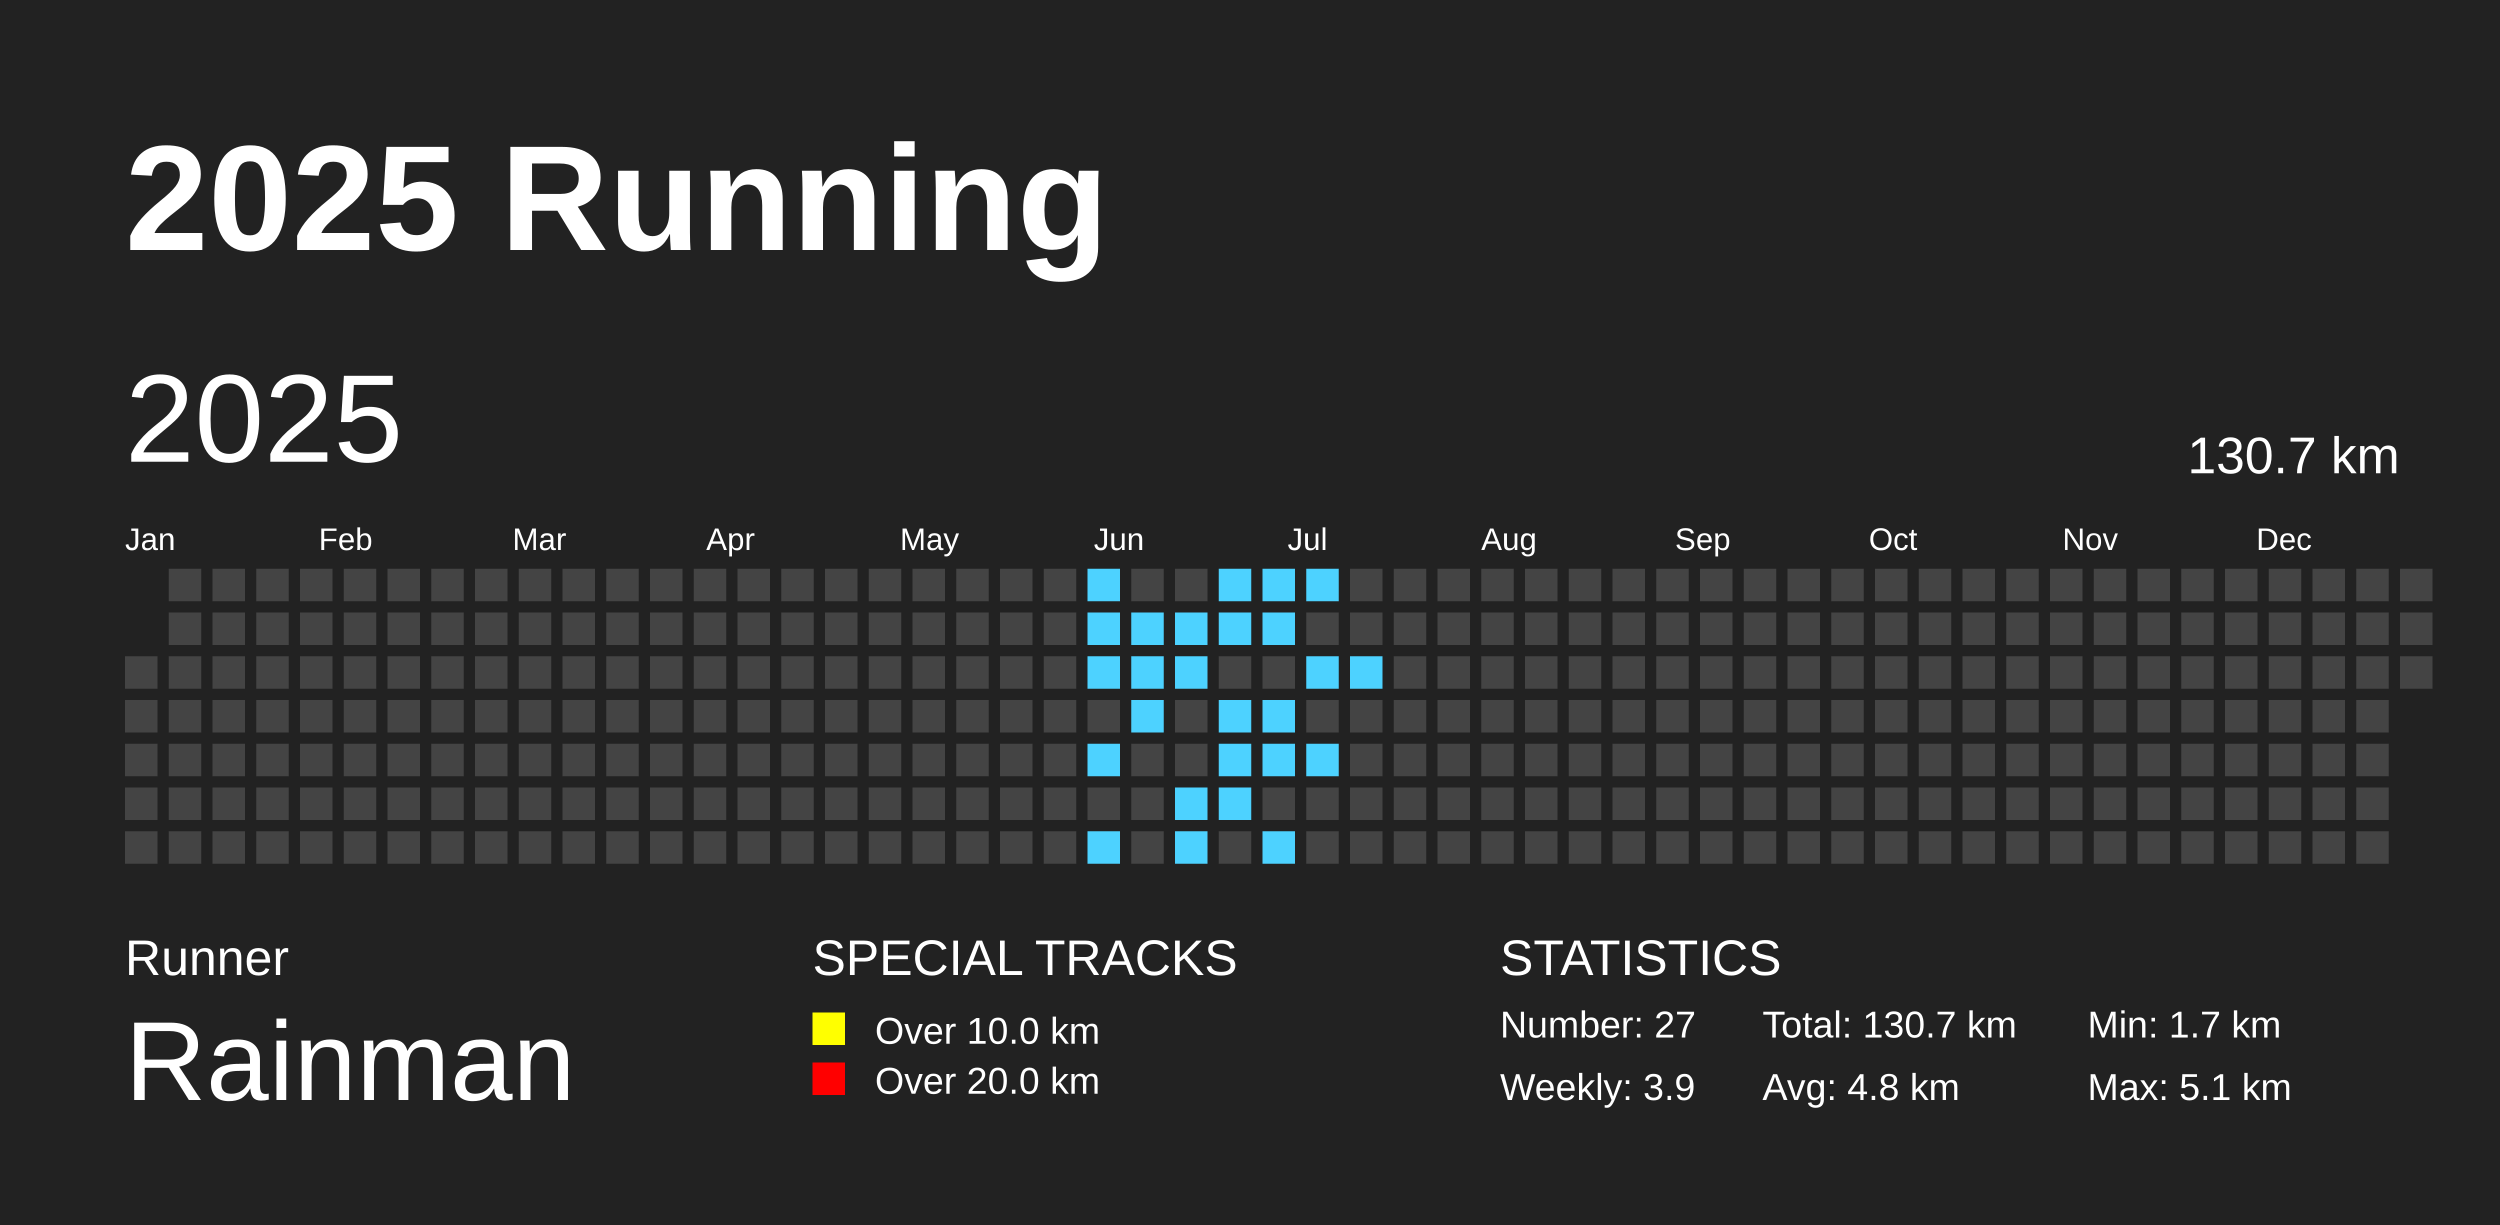
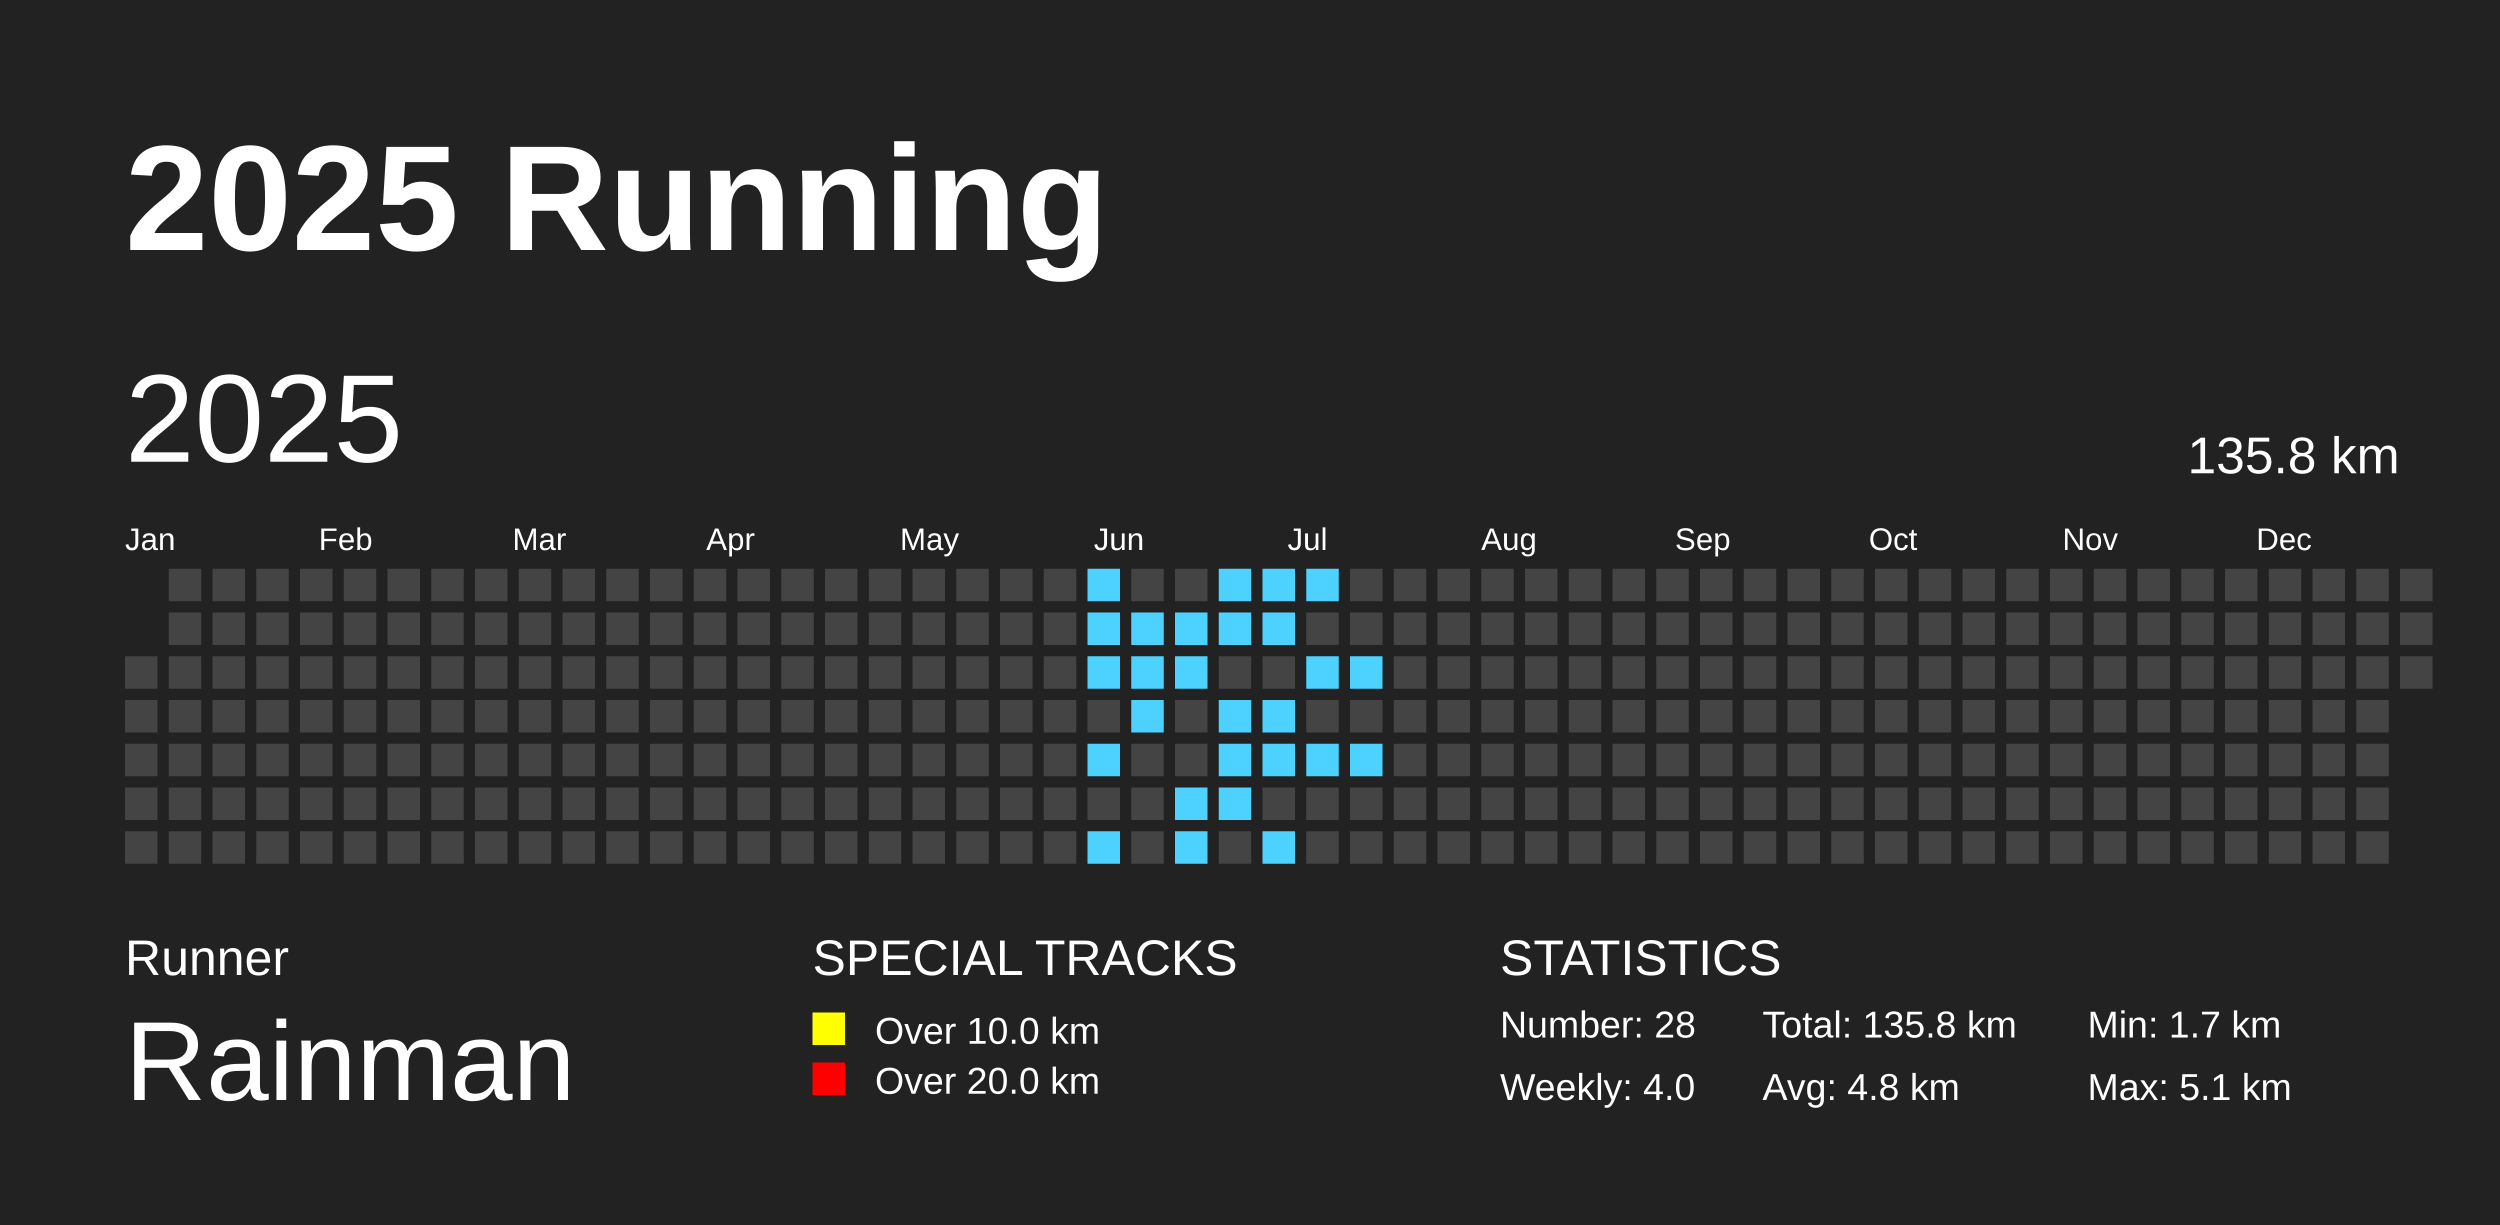
<svg xmlns="http://www.w3.org/2000/svg" baseProfile="full" height="98mm" version="1.1" viewBox="0,0,200,98" width="200mm">
  <defs />
  <rect fill="#222222" height="98" width="200" x="0" y="0" />
  <text fill="#FFFFFF" style="font-size:12px; font-family:Arial; font-weight:bold;" x="10" y="20">2025 Running</text>
  <text fill="#FFFFFF" style="font-size:4px; font-family:Arial" x="10" y="78">Runner</text>
  <text fill="#FFFFFF" style="font-size:9px; font-family:Arial" x="10" y="88">Rainman</text>
  <text fill="#FFFFFF" style="font-size:4px; font-family:Arial" x="65" y="78">SPECIAL TRACKS</text>
  <rect fill="yellow" height="2.6" width="2.6" x="65" y="81" />
  <text fill="#FFFFFF" style="font-size:3px; font-family:Arial" x="70" y="83.5">Over 10.0 km</text>
  <rect fill="red" height="2.6" width="2.6" x="65" y="85" />
  <text fill="#FFFFFF" style="font-size:3px; font-family:Arial" x="70" y="87.5">Over 20.0 km</text>
  <text fill="#FFFFFF" style="font-size:4px; font-family:Arial" x="120" y="78">STATISTICS</text>
-   <text fill="#FFFFFF" style="font-size:3px; font-family:Arial" x="120" y="83">Number: 27</text>
-   <text fill="#FFFFFF" style="font-size:3px; font-family:Arial" x="120" y="88">Weekly: 3.9</text>
-   <text fill="#FFFFFF" style="font-size:3px; font-family:Arial" x="141" y="83">Total: 130.7 km</text>
+   <text fill="#FFFFFF" style="font-size:3px; font-family:Arial" x="120" y="83">Number: 28</text>
+   <text fill="#FFFFFF" style="font-size:3px; font-family:Arial" x="120" y="88">Weekly: 4.0</text>
+   <text fill="#FFFFFF" style="font-size:3px; font-family:Arial" x="141" y="83">Total: 135.8 km</text>
  <text fill="#FFFFFF" style="font-size:3px; font-family:Arial" x="141" y="88">Avg: 4.8 km</text>
  <text fill="#FFFFFF" style="font-size:3px; font-family:Arial" x="167" y="83">Min: 1.7 km</text>
  <text fill="#FFFFFF" style="font-size:3px; font-family:Arial" x="167" y="88">Max: 5.1 km</text>
  <text dominant-baseline="hanging" fill="#FFFFFF" style="font-size:10.0px; font-family:Arial;" x="10" y="30">2025</text>
-   <text dominant-baseline="hanging" fill="#FFFFFF" style="font-size:4.125px; font-family:Arial;" x="175" y="35">130.7 km</text>
+   <text dominant-baseline="hanging" fill="#FFFFFF" style="font-size:4.125px; font-family:Arial;" x="175" y="35">135.8 km</text>
  <text fill="#FFFFFF" style="font-size:2.5px; font-family:Arial" x="10.0" y="44">Jan</text>
  <text fill="#FFFFFF" style="font-size:2.5px; font-family:Arial" x="25.5" y="44">Feb</text>
  <text fill="#FFFFFF" style="font-size:2.5px; font-family:Arial" x="41.0" y="44">Mar</text>
  <text fill="#FFFFFF" style="font-size:2.5px; font-family:Arial" x="56.5" y="44">Apr</text>
  <text fill="#FFFFFF" style="font-size:2.5px; font-family:Arial" x="72.0" y="44">May</text>
  <text fill="#FFFFFF" style="font-size:2.5px; font-family:Arial" x="87.5" y="44">Jun</text>
  <text fill="#FFFFFF" style="font-size:2.5px; font-family:Arial" x="103.0" y="44">Jul</text>
  <text fill="#FFFFFF" style="font-size:2.5px; font-family:Arial" x="118.5" y="44">Aug</text>
  <text fill="#FFFFFF" style="font-size:2.5px; font-family:Arial" x="134.0" y="44">Sep</text>
  <text fill="#FFFFFF" style="font-size:2.5px; font-family:Arial" x="149.5" y="44">Oct</text>
  <text fill="#FFFFFF" style="font-size:2.5px; font-family:Arial" x="165.0" y="44">Nov</text>
  <text fill="#FFFFFF" style="font-size:2.5px; font-family:Arial" x="180.5" y="44">Dec</text>
  <rect fill="#444444" height="2.6" width="2.6" x="10.0" y="52.5" />
  <rect fill="#444444" height="2.6" width="2.6" x="10.0" y="56.0" />
  <rect fill="#444444" height="2.6" width="2.6" x="10.0" y="59.5" />
  <rect fill="#444444" height="2.6" width="2.6" x="10.0" y="63.0" />
  <rect fill="#444444" height="2.6" width="2.6" x="10.0" y="66.5" />
  <rect fill="#444444" height="2.6" width="2.6" x="13.5" y="45.5" />
  <rect fill="#444444" height="2.6" width="2.6" x="13.5" y="49.0" />
  <rect fill="#444444" height="2.6" width="2.6" x="13.5" y="52.5" />
  <rect fill="#444444" height="2.6" width="2.6" x="13.5" y="56.0" />
  <rect fill="#444444" height="2.6" width="2.6" x="13.5" y="59.5" />
  <rect fill="#444444" height="2.6" width="2.6" x="13.5" y="63.0" />
  <rect fill="#444444" height="2.6" width="2.6" x="13.5" y="66.5" />
  <rect fill="#444444" height="2.6" width="2.6" x="17.0" y="45.5" />
  <rect fill="#444444" height="2.6" width="2.6" x="17.0" y="49.0" />
  <rect fill="#444444" height="2.6" width="2.6" x="17.0" y="52.5" />
  <rect fill="#444444" height="2.6" width="2.6" x="17.0" y="56.0" />
  <rect fill="#444444" height="2.6" width="2.6" x="17.0" y="59.5" />
  <rect fill="#444444" height="2.6" width="2.6" x="17.0" y="63.0" />
  <rect fill="#444444" height="2.6" width="2.6" x="17.0" y="66.5" />
  <rect fill="#444444" height="2.6" width="2.6" x="20.5" y="45.5" />
  <rect fill="#444444" height="2.6" width="2.6" x="20.5" y="49.0" />
  <rect fill="#444444" height="2.6" width="2.6" x="20.5" y="52.5" />
  <rect fill="#444444" height="2.6" width="2.6" x="20.5" y="56.0" />
  <rect fill="#444444" height="2.6" width="2.6" x="20.5" y="59.5" />
  <rect fill="#444444" height="2.6" width="2.6" x="20.5" y="63.0" />
  <rect fill="#444444" height="2.6" width="2.6" x="20.5" y="66.5" />
  <rect fill="#444444" height="2.6" width="2.6" x="24.0" y="45.5" />
  <rect fill="#444444" height="2.6" width="2.6" x="24.0" y="49.0" />
  <rect fill="#444444" height="2.6" width="2.6" x="24.0" y="52.5" />
  <rect fill="#444444" height="2.6" width="2.6" x="24.0" y="56.0" />
  <rect fill="#444444" height="2.6" width="2.6" x="24.0" y="59.5" />
  <rect fill="#444444" height="2.6" width="2.6" x="24.0" y="63.0" />
  <rect fill="#444444" height="2.6" width="2.6" x="24.0" y="66.5" />
  <rect fill="#444444" height="2.6" width="2.6" x="27.5" y="45.5" />
  <rect fill="#444444" height="2.6" width="2.6" x="27.5" y="49.0" />
  <rect fill="#444444" height="2.6" width="2.6" x="27.5" y="52.5" />
  <rect fill="#444444" height="2.6" width="2.6" x="27.5" y="56.0" />
  <rect fill="#444444" height="2.6" width="2.6" x="27.5" y="59.5" />
  <rect fill="#444444" height="2.6" width="2.6" x="27.5" y="63.0" />
  <rect fill="#444444" height="2.6" width="2.6" x="27.5" y="66.5" />
  <rect fill="#444444" height="2.6" width="2.6" x="31.0" y="45.5" />
  <rect fill="#444444" height="2.6" width="2.6" x="31.0" y="49.0" />
  <rect fill="#444444" height="2.6" width="2.6" x="31.0" y="52.5" />
  <rect fill="#444444" height="2.6" width="2.6" x="31.0" y="56.0" />
  <rect fill="#444444" height="2.6" width="2.6" x="31.0" y="59.5" />
  <rect fill="#444444" height="2.6" width="2.6" x="31.0" y="63.0" />
  <rect fill="#444444" height="2.6" width="2.6" x="31.0" y="66.5" />
  <rect fill="#444444" height="2.6" width="2.6" x="34.5" y="45.5" />
  <rect fill="#444444" height="2.6" width="2.6" x="34.5" y="49.0" />
  <rect fill="#444444" height="2.6" width="2.6" x="34.5" y="52.5" />
  <rect fill="#444444" height="2.6" width="2.6" x="34.5" y="56.0" />
  <rect fill="#444444" height="2.6" width="2.6" x="34.5" y="59.5" />
  <rect fill="#444444" height="2.6" width="2.6" x="34.5" y="63.0" />
  <rect fill="#444444" height="2.6" width="2.6" x="34.5" y="66.5" />
  <rect fill="#444444" height="2.6" width="2.6" x="38.0" y="45.5" />
  <rect fill="#444444" height="2.6" width="2.6" x="38.0" y="49.0" />
  <rect fill="#444444" height="2.6" width="2.6" x="38.0" y="52.5" />
  <rect fill="#444444" height="2.6" width="2.6" x="38.0" y="56.0" />
  <rect fill="#444444" height="2.6" width="2.6" x="38.0" y="59.5" />
  <rect fill="#444444" height="2.6" width="2.6" x="38.0" y="63.0" />
  <rect fill="#444444" height="2.6" width="2.6" x="38.0" y="66.5" />
  <rect fill="#444444" height="2.6" width="2.6" x="41.5" y="45.5" />
  <rect fill="#444444" height="2.6" width="2.6" x="41.5" y="49.0" />
  <rect fill="#444444" height="2.6" width="2.6" x="41.5" y="52.5" />
  <rect fill="#444444" height="2.6" width="2.6" x="41.5" y="56.0" />
  <rect fill="#444444" height="2.6" width="2.6" x="41.5" y="59.5" />
  <rect fill="#444444" height="2.6" width="2.6" x="41.5" y="63.0" />
  <rect fill="#444444" height="2.6" width="2.6" x="41.5" y="66.5" />
  <rect fill="#444444" height="2.6" width="2.6" x="45.0" y="45.5" />
  <rect fill="#444444" height="2.6" width="2.6" x="45.0" y="49.0" />
  <rect fill="#444444" height="2.6" width="2.6" x="45.0" y="52.5" />
  <rect fill="#444444" height="2.6" width="2.6" x="45.0" y="56.0" />
  <rect fill="#444444" height="2.6" width="2.6" x="45.0" y="59.5" />
  <rect fill="#444444" height="2.6" width="2.6" x="45.0" y="63.0" />
  <rect fill="#444444" height="2.6" width="2.6" x="45.0" y="66.5" />
  <rect fill="#444444" height="2.6" width="2.6" x="48.5" y="45.5" />
  <rect fill="#444444" height="2.6" width="2.6" x="48.5" y="49.0" />
  <rect fill="#444444" height="2.6" width="2.6" x="48.5" y="52.5" />
  <rect fill="#444444" height="2.6" width="2.6" x="48.5" y="56.0" />
  <rect fill="#444444" height="2.6" width="2.6" x="48.5" y="59.5" />
  <rect fill="#444444" height="2.6" width="2.6" x="48.5" y="63.0" />
  <rect fill="#444444" height="2.6" width="2.6" x="48.5" y="66.5" />
  <rect fill="#444444" height="2.6" width="2.6" x="52.0" y="45.5" />
  <rect fill="#444444" height="2.6" width="2.6" x="52.0" y="49.0" />
  <rect fill="#444444" height="2.6" width="2.6" x="52.0" y="52.5" />
  <rect fill="#444444" height="2.6" width="2.6" x="52.0" y="56.0" />
  <rect fill="#444444" height="2.6" width="2.6" x="52.0" y="59.5" />
  <rect fill="#444444" height="2.6" width="2.6" x="52.0" y="63.0" />
  <rect fill="#444444" height="2.6" width="2.6" x="52.0" y="66.5" />
  <rect fill="#444444" height="2.6" width="2.6" x="55.5" y="45.5" />
  <rect fill="#444444" height="2.6" width="2.6" x="55.5" y="49.0" />
  <rect fill="#444444" height="2.6" width="2.6" x="55.5" y="52.5" />
  <rect fill="#444444" height="2.6" width="2.6" x="55.5" y="56.0" />
  <rect fill="#444444" height="2.6" width="2.6" x="55.5" y="59.5" />
  <rect fill="#444444" height="2.6" width="2.6" x="55.5" y="63.0" />
  <rect fill="#444444" height="2.6" width="2.6" x="55.5" y="66.5" />
  <rect fill="#444444" height="2.6" width="2.6" x="59.0" y="45.5" />
  <rect fill="#444444" height="2.6" width="2.6" x="59.0" y="49.0" />
  <rect fill="#444444" height="2.6" width="2.6" x="59.0" y="52.5" />
  <rect fill="#444444" height="2.6" width="2.6" x="59.0" y="56.0" />
  <rect fill="#444444" height="2.6" width="2.6" x="59.0" y="59.5" />
  <rect fill="#444444" height="2.6" width="2.6" x="59.0" y="63.0" />
  <rect fill="#444444" height="2.6" width="2.6" x="59.0" y="66.5" />
  <rect fill="#444444" height="2.6" width="2.6" x="62.5" y="45.5" />
  <rect fill="#444444" height="2.6" width="2.6" x="62.5" y="49.0" />
  <rect fill="#444444" height="2.6" width="2.6" x="62.5" y="52.5" />
  <rect fill="#444444" height="2.6" width="2.6" x="62.5" y="56.0" />
  <rect fill="#444444" height="2.6" width="2.6" x="62.5" y="59.5" />
  <rect fill="#444444" height="2.6" width="2.6" x="62.5" y="63.0" />
  <rect fill="#444444" height="2.6" width="2.6" x="62.5" y="66.5" />
  <rect fill="#444444" height="2.6" width="2.6" x="66.0" y="45.5" />
  <rect fill="#444444" height="2.6" width="2.6" x="66.0" y="49.0" />
  <rect fill="#444444" height="2.6" width="2.6" x="66.0" y="52.5" />
  <rect fill="#444444" height="2.6" width="2.6" x="66.0" y="56.0" />
  <rect fill="#444444" height="2.6" width="2.6" x="66.0" y="59.5" />
  <rect fill="#444444" height="2.6" width="2.6" x="66.0" y="63.0" />
  <rect fill="#444444" height="2.6" width="2.6" x="66.0" y="66.5" />
  <rect fill="#444444" height="2.6" width="2.6" x="69.5" y="45.5" />
  <rect fill="#444444" height="2.6" width="2.6" x="69.5" y="49.0" />
  <rect fill="#444444" height="2.6" width="2.6" x="69.5" y="52.5" />
  <rect fill="#444444" height="2.6" width="2.6" x="69.5" y="56.0" />
  <rect fill="#444444" height="2.6" width="2.6" x="69.5" y="59.5" />
  <rect fill="#444444" height="2.6" width="2.6" x="69.5" y="63.0" />
  <rect fill="#444444" height="2.6" width="2.6" x="69.5" y="66.5" />
  <rect fill="#444444" height="2.6" width="2.6" x="73.0" y="45.5" />
  <rect fill="#444444" height="2.6" width="2.6" x="73.0" y="49.0" />
  <rect fill="#444444" height="2.6" width="2.6" x="73.0" y="52.5" />
  <rect fill="#444444" height="2.6" width="2.6" x="73.0" y="56.0" />
  <rect fill="#444444" height="2.6" width="2.6" x="73.0" y="59.5" />
  <rect fill="#444444" height="2.6" width="2.6" x="73.0" y="63.0" />
  <rect fill="#444444" height="2.6" width="2.6" x="73.0" y="66.5" />
  <rect fill="#444444" height="2.6" width="2.6" x="76.5" y="45.5" />
  <rect fill="#444444" height="2.6" width="2.6" x="76.5" y="49.0" />
  <rect fill="#444444" height="2.6" width="2.6" x="76.5" y="52.5" />
  <rect fill="#444444" height="2.6" width="2.6" x="76.5" y="56.0" />
  <rect fill="#444444" height="2.6" width="2.6" x="76.5" y="59.5" />
  <rect fill="#444444" height="2.6" width="2.6" x="76.5" y="63.0" />
  <rect fill="#444444" height="2.6" width="2.6" x="76.5" y="66.5" />
  <rect fill="#444444" height="2.6" width="2.6" x="80.0" y="45.5" />
  <rect fill="#444444" height="2.6" width="2.6" x="80.0" y="49.0" />
  <rect fill="#444444" height="2.6" width="2.6" x="80.0" y="52.5" />
  <rect fill="#444444" height="2.6" width="2.6" x="80.0" y="56.0" />
  <rect fill="#444444" height="2.6" width="2.6" x="80.0" y="59.5" />
  <rect fill="#444444" height="2.6" width="2.6" x="80.0" y="63.0" />
  <rect fill="#444444" height="2.6" width="2.6" x="80.0" y="66.5" />
  <rect fill="#444444" height="2.6" width="2.6" x="83.5" y="45.5" />
  <rect fill="#444444" height="2.6" width="2.6" x="83.5" y="49.0" />
  <rect fill="#444444" height="2.6" width="2.6" x="83.5" y="52.5" />
  <rect fill="#444444" height="2.6" width="2.6" x="83.5" y="56.0" />
  <rect fill="#444444" height="2.6" width="2.6" x="83.5" y="59.5" />
  <rect fill="#444444" height="2.6" width="2.6" x="83.5" y="63.0" />
  <rect fill="#444444" height="2.6" width="2.6" x="83.5" y="66.5" />
  <rect fill="#4DD2FF" height="2.6" width="2.6" x="87.0" y="45.5" />
  <rect fill="#4DD2FF" height="2.6" width="2.6" x="87.0" y="49.0" />
  <rect fill="#4DD2FF" height="2.6" width="2.6" x="87.0" y="52.5" />
  <rect fill="#444444" height="2.6" width="2.6" x="87.0" y="56.0" />
  <rect fill="#4DD2FF" height="2.6" width="2.6" x="87.0" y="59.5" />
  <rect fill="#444444" height="2.6" width="2.6" x="87.0" y="63.0" />
  <rect fill="#4DD2FF" height="2.6" width="2.6" x="87.0" y="66.5" />
  <rect fill="#444444" height="2.6" width="2.6" x="90.5" y="45.5" />
  <rect fill="#4DD2FF" height="2.6" width="2.6" x="90.5" y="49.0" />
  <rect fill="#4DD2FF" height="2.6" width="2.6" x="90.5" y="52.5" />
  <rect fill="#4DD2FF" height="2.6" width="2.6" x="90.5" y="56.0" />
  <rect fill="#444444" height="2.6" width="2.6" x="90.5" y="59.5" />
  <rect fill="#444444" height="2.6" width="2.6" x="90.5" y="63.0" />
  <rect fill="#444444" height="2.6" width="2.6" x="90.5" y="66.5" />
  <rect fill="#444444" height="2.6" width="2.6" x="94.0" y="45.5" />
  <rect fill="#4DD2FF" height="2.6" width="2.6" x="94.0" y="49.0" />
  <rect fill="#4DD2FF" height="2.6" width="2.6" x="94.0" y="52.5" />
  <rect fill="#444444" height="2.6" width="2.6" x="94.0" y="56.0" />
  <rect fill="#444444" height="2.6" width="2.6" x="94.0" y="59.5" />
  <rect fill="#4DD2FF" height="2.6" width="2.6" x="94.0" y="63.0" />
  <rect fill="#4DD2FF" height="2.6" width="2.6" x="94.0" y="66.5" />
  <rect fill="#4DD2FF" height="2.6" width="2.6" x="97.5" y="45.5" />
  <rect fill="#4DD2FF" height="2.6" width="2.6" x="97.5" y="49.0" />
  <rect fill="#444444" height="2.6" width="2.6" x="97.5" y="52.5" />
  <rect fill="#4DD2FF" height="2.6" width="2.6" x="97.5" y="56.0" />
  <rect fill="#4DD2FF" height="2.6" width="2.6" x="97.5" y="59.5" />
  <rect fill="#4DD2FF" height="2.6" width="2.6" x="97.5" y="63.0" />
  <rect fill="#444444" height="2.6" width="2.6" x="97.5" y="66.5" />
  <rect fill="#4DD2FF" height="2.6" width="2.6" x="101.0" y="45.5" />
  <rect fill="#4DD2FF" height="2.6" width="2.6" x="101.0" y="49.0" />
  <rect fill="#444444" height="2.6" width="2.6" x="101.0" y="52.5" />
  <rect fill="#4DD2FF" height="2.6" width="2.6" x="101.0" y="56.0" />
  <rect fill="#4DD2FF" height="2.6" width="2.6" x="101.0" y="59.5" />
  <rect fill="#444444" height="2.6" width="2.6" x="101.0" y="63.0" />
  <rect fill="#4DD2FF" height="2.6" width="2.6" x="101.0" y="66.5" />
  <rect fill="#4DD2FF" height="2.6" width="2.6" x="104.5" y="45.5" />
  <rect fill="#444444" height="2.6" width="2.6" x="104.5" y="49.0" />
  <rect fill="#4DD2FF" height="2.6" width="2.6" x="104.5" y="52.5" />
  <rect fill="#444444" height="2.6" width="2.6" x="104.5" y="56.0" />
  <rect fill="#4DD2FF" height="2.6" width="2.6" x="104.5" y="59.5" />
  <rect fill="#444444" height="2.6" width="2.6" x="104.5" y="63.0" />
  <rect fill="#444444" height="2.6" width="2.6" x="104.5" y="66.5" />
  <rect fill="#444444" height="2.6" width="2.6" x="108.0" y="45.5" />
  <rect fill="#444444" height="2.6" width="2.6" x="108.0" y="49.0" />
  <rect fill="#4DD2FF" height="2.6" width="2.6" x="108.0" y="52.5" />
  <rect fill="#444444" height="2.6" width="2.6" x="108.0" y="56.0" />
-   <rect fill="#444444" height="2.6" width="2.6" x="108.0" y="59.5" />
+   <rect fill="#4DD2FF" height="2.6" width="2.6" x="108.0" y="59.5" />
  <rect fill="#444444" height="2.6" width="2.6" x="108.0" y="63.0" />
  <rect fill="#444444" height="2.6" width="2.6" x="108.0" y="66.5" />
  <rect fill="#444444" height="2.6" width="2.6" x="111.5" y="45.5" />
  <rect fill="#444444" height="2.6" width="2.6" x="111.5" y="49.0" />
  <rect fill="#444444" height="2.6" width="2.6" x="111.5" y="52.5" />
  <rect fill="#444444" height="2.6" width="2.6" x="111.5" y="56.0" />
  <rect fill="#444444" height="2.6" width="2.6" x="111.5" y="59.5" />
  <rect fill="#444444" height="2.6" width="2.6" x="111.5" y="63.0" />
  <rect fill="#444444" height="2.6" width="2.6" x="111.5" y="66.5" />
  <rect fill="#444444" height="2.6" width="2.6" x="115.0" y="45.5" />
  <rect fill="#444444" height="2.6" width="2.6" x="115.0" y="49.0" />
  <rect fill="#444444" height="2.6" width="2.6" x="115.0" y="52.5" />
  <rect fill="#444444" height="2.6" width="2.6" x="115.0" y="56.0" />
  <rect fill="#444444" height="2.6" width="2.6" x="115.0" y="59.5" />
  <rect fill="#444444" height="2.6" width="2.6" x="115.0" y="63.0" />
  <rect fill="#444444" height="2.6" width="2.6" x="115.0" y="66.5" />
  <rect fill="#444444" height="2.6" width="2.6" x="118.5" y="45.5" />
  <rect fill="#444444" height="2.6" width="2.6" x="118.5" y="49.0" />
  <rect fill="#444444" height="2.6" width="2.6" x="118.5" y="52.5" />
  <rect fill="#444444" height="2.6" width="2.6" x="118.5" y="56.0" />
  <rect fill="#444444" height="2.6" width="2.6" x="118.5" y="59.5" />
  <rect fill="#444444" height="2.6" width="2.6" x="118.5" y="63.0" />
  <rect fill="#444444" height="2.6" width="2.6" x="118.5" y="66.5" />
  <rect fill="#444444" height="2.6" width="2.6" x="122.0" y="45.5" />
  <rect fill="#444444" height="2.6" width="2.6" x="122.0" y="49.0" />
  <rect fill="#444444" height="2.6" width="2.6" x="122.0" y="52.5" />
  <rect fill="#444444" height="2.6" width="2.6" x="122.0" y="56.0" />
  <rect fill="#444444" height="2.6" width="2.6" x="122.0" y="59.5" />
  <rect fill="#444444" height="2.6" width="2.6" x="122.0" y="63.0" />
  <rect fill="#444444" height="2.6" width="2.6" x="122.0" y="66.5" />
  <rect fill="#444444" height="2.6" width="2.6" x="125.5" y="45.5" />
  <rect fill="#444444" height="2.6" width="2.6" x="125.5" y="49.0" />
  <rect fill="#444444" height="2.6" width="2.6" x="125.5" y="52.5" />
  <rect fill="#444444" height="2.6" width="2.6" x="125.5" y="56.0" />
  <rect fill="#444444" height="2.6" width="2.6" x="125.5" y="59.5" />
  <rect fill="#444444" height="2.6" width="2.6" x="125.5" y="63.0" />
  <rect fill="#444444" height="2.6" width="2.6" x="125.5" y="66.5" />
  <rect fill="#444444" height="2.6" width="2.6" x="129.0" y="45.5" />
  <rect fill="#444444" height="2.6" width="2.6" x="129.0" y="49.0" />
  <rect fill="#444444" height="2.6" width="2.6" x="129.0" y="52.5" />
  <rect fill="#444444" height="2.6" width="2.6" x="129.0" y="56.0" />
  <rect fill="#444444" height="2.6" width="2.6" x="129.0" y="59.5" />
  <rect fill="#444444" height="2.6" width="2.6" x="129.0" y="63.0" />
  <rect fill="#444444" height="2.6" width="2.6" x="129.0" y="66.5" />
  <rect fill="#444444" height="2.6" width="2.6" x="132.5" y="45.5" />
  <rect fill="#444444" height="2.6" width="2.6" x="132.5" y="49.0" />
  <rect fill="#444444" height="2.6" width="2.6" x="132.5" y="52.5" />
  <rect fill="#444444" height="2.6" width="2.6" x="132.5" y="56.0" />
  <rect fill="#444444" height="2.6" width="2.6" x="132.5" y="59.5" />
  <rect fill="#444444" height="2.6" width="2.6" x="132.5" y="63.0" />
  <rect fill="#444444" height="2.6" width="2.6" x="132.5" y="66.5" />
  <rect fill="#444444" height="2.6" width="2.6" x="136.0" y="45.5" />
  <rect fill="#444444" height="2.6" width="2.6" x="136.0" y="49.0" />
  <rect fill="#444444" height="2.6" width="2.6" x="136.0" y="52.5" />
  <rect fill="#444444" height="2.6" width="2.6" x="136.0" y="56.0" />
  <rect fill="#444444" height="2.6" width="2.6" x="136.0" y="59.5" />
  <rect fill="#444444" height="2.6" width="2.6" x="136.0" y="63.0" />
  <rect fill="#444444" height="2.6" width="2.6" x="136.0" y="66.5" />
  <rect fill="#444444" height="2.6" width="2.6" x="139.5" y="45.5" />
  <rect fill="#444444" height="2.6" width="2.6" x="139.5" y="49.0" />
  <rect fill="#444444" height="2.6" width="2.6" x="139.5" y="52.5" />
  <rect fill="#444444" height="2.6" width="2.6" x="139.5" y="56.0" />
  <rect fill="#444444" height="2.6" width="2.6" x="139.5" y="59.5" />
  <rect fill="#444444" height="2.6" width="2.6" x="139.5" y="63.0" />
  <rect fill="#444444" height="2.6" width="2.6" x="139.5" y="66.5" />
  <rect fill="#444444" height="2.6" width="2.6" x="143.0" y="45.5" />
  <rect fill="#444444" height="2.6" width="2.6" x="143.0" y="49.0" />
  <rect fill="#444444" height="2.6" width="2.6" x="143.0" y="52.5" />
  <rect fill="#444444" height="2.6" width="2.6" x="143.0" y="56.0" />
  <rect fill="#444444" height="2.6" width="2.6" x="143.0" y="59.5" />
  <rect fill="#444444" height="2.6" width="2.6" x="143.0" y="63.0" />
  <rect fill="#444444" height="2.6" width="2.6" x="143.0" y="66.5" />
  <rect fill="#444444" height="2.6" width="2.6" x="146.5" y="45.5" />
  <rect fill="#444444" height="2.6" width="2.6" x="146.5" y="49.0" />
  <rect fill="#444444" height="2.6" width="2.6" x="146.5" y="52.5" />
  <rect fill="#444444" height="2.6" width="2.6" x="146.5" y="56.0" />
  <rect fill="#444444" height="2.6" width="2.6" x="146.5" y="59.5" />
  <rect fill="#444444" height="2.6" width="2.6" x="146.5" y="63.0" />
  <rect fill="#444444" height="2.6" width="2.6" x="146.5" y="66.5" />
  <rect fill="#444444" height="2.6" width="2.6" x="150.0" y="45.5" />
  <rect fill="#444444" height="2.6" width="2.6" x="150.0" y="49.0" />
  <rect fill="#444444" height="2.6" width="2.6" x="150.0" y="52.5" />
  <rect fill="#444444" height="2.6" width="2.6" x="150.0" y="56.0" />
  <rect fill="#444444" height="2.6" width="2.6" x="150.0" y="59.5" />
  <rect fill="#444444" height="2.6" width="2.6" x="150.0" y="63.0" />
  <rect fill="#444444" height="2.6" width="2.6" x="150.0" y="66.5" />
  <rect fill="#444444" height="2.6" width="2.6" x="153.5" y="45.5" />
  <rect fill="#444444" height="2.6" width="2.6" x="153.5" y="49.0" />
  <rect fill="#444444" height="2.6" width="2.6" x="153.5" y="52.5" />
  <rect fill="#444444" height="2.6" width="2.6" x="153.5" y="56.0" />
  <rect fill="#444444" height="2.6" width="2.6" x="153.5" y="59.5" />
  <rect fill="#444444" height="2.6" width="2.6" x="153.5" y="63.0" />
  <rect fill="#444444" height="2.6" width="2.6" x="153.5" y="66.5" />
  <rect fill="#444444" height="2.6" width="2.6" x="157.0" y="45.5" />
  <rect fill="#444444" height="2.6" width="2.6" x="157.0" y="49.0" />
  <rect fill="#444444" height="2.6" width="2.6" x="157.0" y="52.5" />
  <rect fill="#444444" height="2.6" width="2.6" x="157.0" y="56.0" />
  <rect fill="#444444" height="2.6" width="2.6" x="157.0" y="59.5" />
  <rect fill="#444444" height="2.6" width="2.6" x="157.0" y="63.0" />
  <rect fill="#444444" height="2.6" width="2.6" x="157.0" y="66.5" />
  <rect fill="#444444" height="2.6" width="2.6" x="160.5" y="45.5" />
  <rect fill="#444444" height="2.6" width="2.6" x="160.5" y="49.0" />
  <rect fill="#444444" height="2.6" width="2.6" x="160.5" y="52.5" />
  <rect fill="#444444" height="2.6" width="2.6" x="160.5" y="56.0" />
  <rect fill="#444444" height="2.6" width="2.6" x="160.5" y="59.5" />
  <rect fill="#444444" height="2.6" width="2.6" x="160.5" y="63.0" />
  <rect fill="#444444" height="2.6" width="2.6" x="160.5" y="66.5" />
  <rect fill="#444444" height="2.6" width="2.6" x="164.0" y="45.5" />
  <rect fill="#444444" height="2.6" width="2.6" x="164.0" y="49.0" />
  <rect fill="#444444" height="2.6" width="2.6" x="164.0" y="52.5" />
  <rect fill="#444444" height="2.6" width="2.6" x="164.0" y="56.0" />
  <rect fill="#444444" height="2.6" width="2.6" x="164.0" y="59.5" />
  <rect fill="#444444" height="2.6" width="2.6" x="164.0" y="63.0" />
  <rect fill="#444444" height="2.6" width="2.6" x="164.0" y="66.5" />
  <rect fill="#444444" height="2.6" width="2.6" x="167.5" y="45.5" />
  <rect fill="#444444" height="2.6" width="2.6" x="167.5" y="49.0" />
  <rect fill="#444444" height="2.6" width="2.6" x="167.5" y="52.5" />
  <rect fill="#444444" height="2.6" width="2.6" x="167.5" y="56.0" />
  <rect fill="#444444" height="2.6" width="2.6" x="167.5" y="59.5" />
  <rect fill="#444444" height="2.6" width="2.6" x="167.5" y="63.0" />
  <rect fill="#444444" height="2.6" width="2.6" x="167.5" y="66.5" />
  <rect fill="#444444" height="2.6" width="2.6" x="171.0" y="45.5" />
  <rect fill="#444444" height="2.6" width="2.6" x="171.0" y="49.0" />
  <rect fill="#444444" height="2.6" width="2.6" x="171.0" y="52.5" />
  <rect fill="#444444" height="2.6" width="2.6" x="171.0" y="56.0" />
  <rect fill="#444444" height="2.6" width="2.6" x="171.0" y="59.5" />
  <rect fill="#444444" height="2.6" width="2.6" x="171.0" y="63.0" />
  <rect fill="#444444" height="2.6" width="2.6" x="171.0" y="66.5" />
  <rect fill="#444444" height="2.6" width="2.6" x="174.5" y="45.5" />
  <rect fill="#444444" height="2.6" width="2.6" x="174.5" y="49.0" />
  <rect fill="#444444" height="2.6" width="2.6" x="174.5" y="52.5" />
  <rect fill="#444444" height="2.6" width="2.6" x="174.5" y="56.0" />
  <rect fill="#444444" height="2.6" width="2.6" x="174.5" y="59.5" />
  <rect fill="#444444" height="2.6" width="2.6" x="174.5" y="63.0" />
  <rect fill="#444444" height="2.6" width="2.6" x="174.5" y="66.5" />
  <rect fill="#444444" height="2.6" width="2.6" x="178.0" y="45.5" />
  <rect fill="#444444" height="2.6" width="2.6" x="178.0" y="49.0" />
  <rect fill="#444444" height="2.6" width="2.6" x="178.0" y="52.5" />
  <rect fill="#444444" height="2.6" width="2.6" x="178.0" y="56.0" />
  <rect fill="#444444" height="2.6" width="2.6" x="178.0" y="59.5" />
  <rect fill="#444444" height="2.6" width="2.6" x="178.0" y="63.0" />
  <rect fill="#444444" height="2.6" width="2.6" x="178.0" y="66.5" />
  <rect fill="#444444" height="2.6" width="2.6" x="181.5" y="45.5" />
  <rect fill="#444444" height="2.6" width="2.6" x="181.5" y="49.0" />
  <rect fill="#444444" height="2.6" width="2.6" x="181.5" y="52.5" />
  <rect fill="#444444" height="2.6" width="2.6" x="181.5" y="56.0" />
  <rect fill="#444444" height="2.6" width="2.6" x="181.5" y="59.5" />
  <rect fill="#444444" height="2.6" width="2.6" x="181.5" y="63.0" />
  <rect fill="#444444" height="2.6" width="2.6" x="181.5" y="66.5" />
  <rect fill="#444444" height="2.6" width="2.6" x="185.0" y="45.5" />
  <rect fill="#444444" height="2.6" width="2.6" x="185.0" y="49.0" />
  <rect fill="#444444" height="2.6" width="2.6" x="185.0" y="52.5" />
  <rect fill="#444444" height="2.6" width="2.6" x="185.0" y="56.0" />
  <rect fill="#444444" height="2.6" width="2.6" x="185.0" y="59.5" />
  <rect fill="#444444" height="2.6" width="2.6" x="185.0" y="63.0" />
  <rect fill="#444444" height="2.6" width="2.6" x="185.0" y="66.5" />
  <rect fill="#444444" height="2.6" width="2.6" x="188.5" y="45.5" />
  <rect fill="#444444" height="2.6" width="2.6" x="188.5" y="49.0" />
  <rect fill="#444444" height="2.6" width="2.6" x="188.5" y="52.5" />
  <rect fill="#444444" height="2.6" width="2.6" x="188.5" y="56.0" />
  <rect fill="#444444" height="2.6" width="2.6" x="188.5" y="59.5" />
  <rect fill="#444444" height="2.6" width="2.6" x="188.5" y="63.0" />
  <rect fill="#444444" height="2.6" width="2.6" x="188.5" y="66.5" />
  <rect fill="#444444" height="2.6" width="2.6" x="192.0" y="45.5" />
  <rect fill="#444444" height="2.6" width="2.6" x="192.0" y="49.0" />
  <rect fill="#444444" height="2.6" width="2.6" x="192.0" y="52.5" />
</svg>
